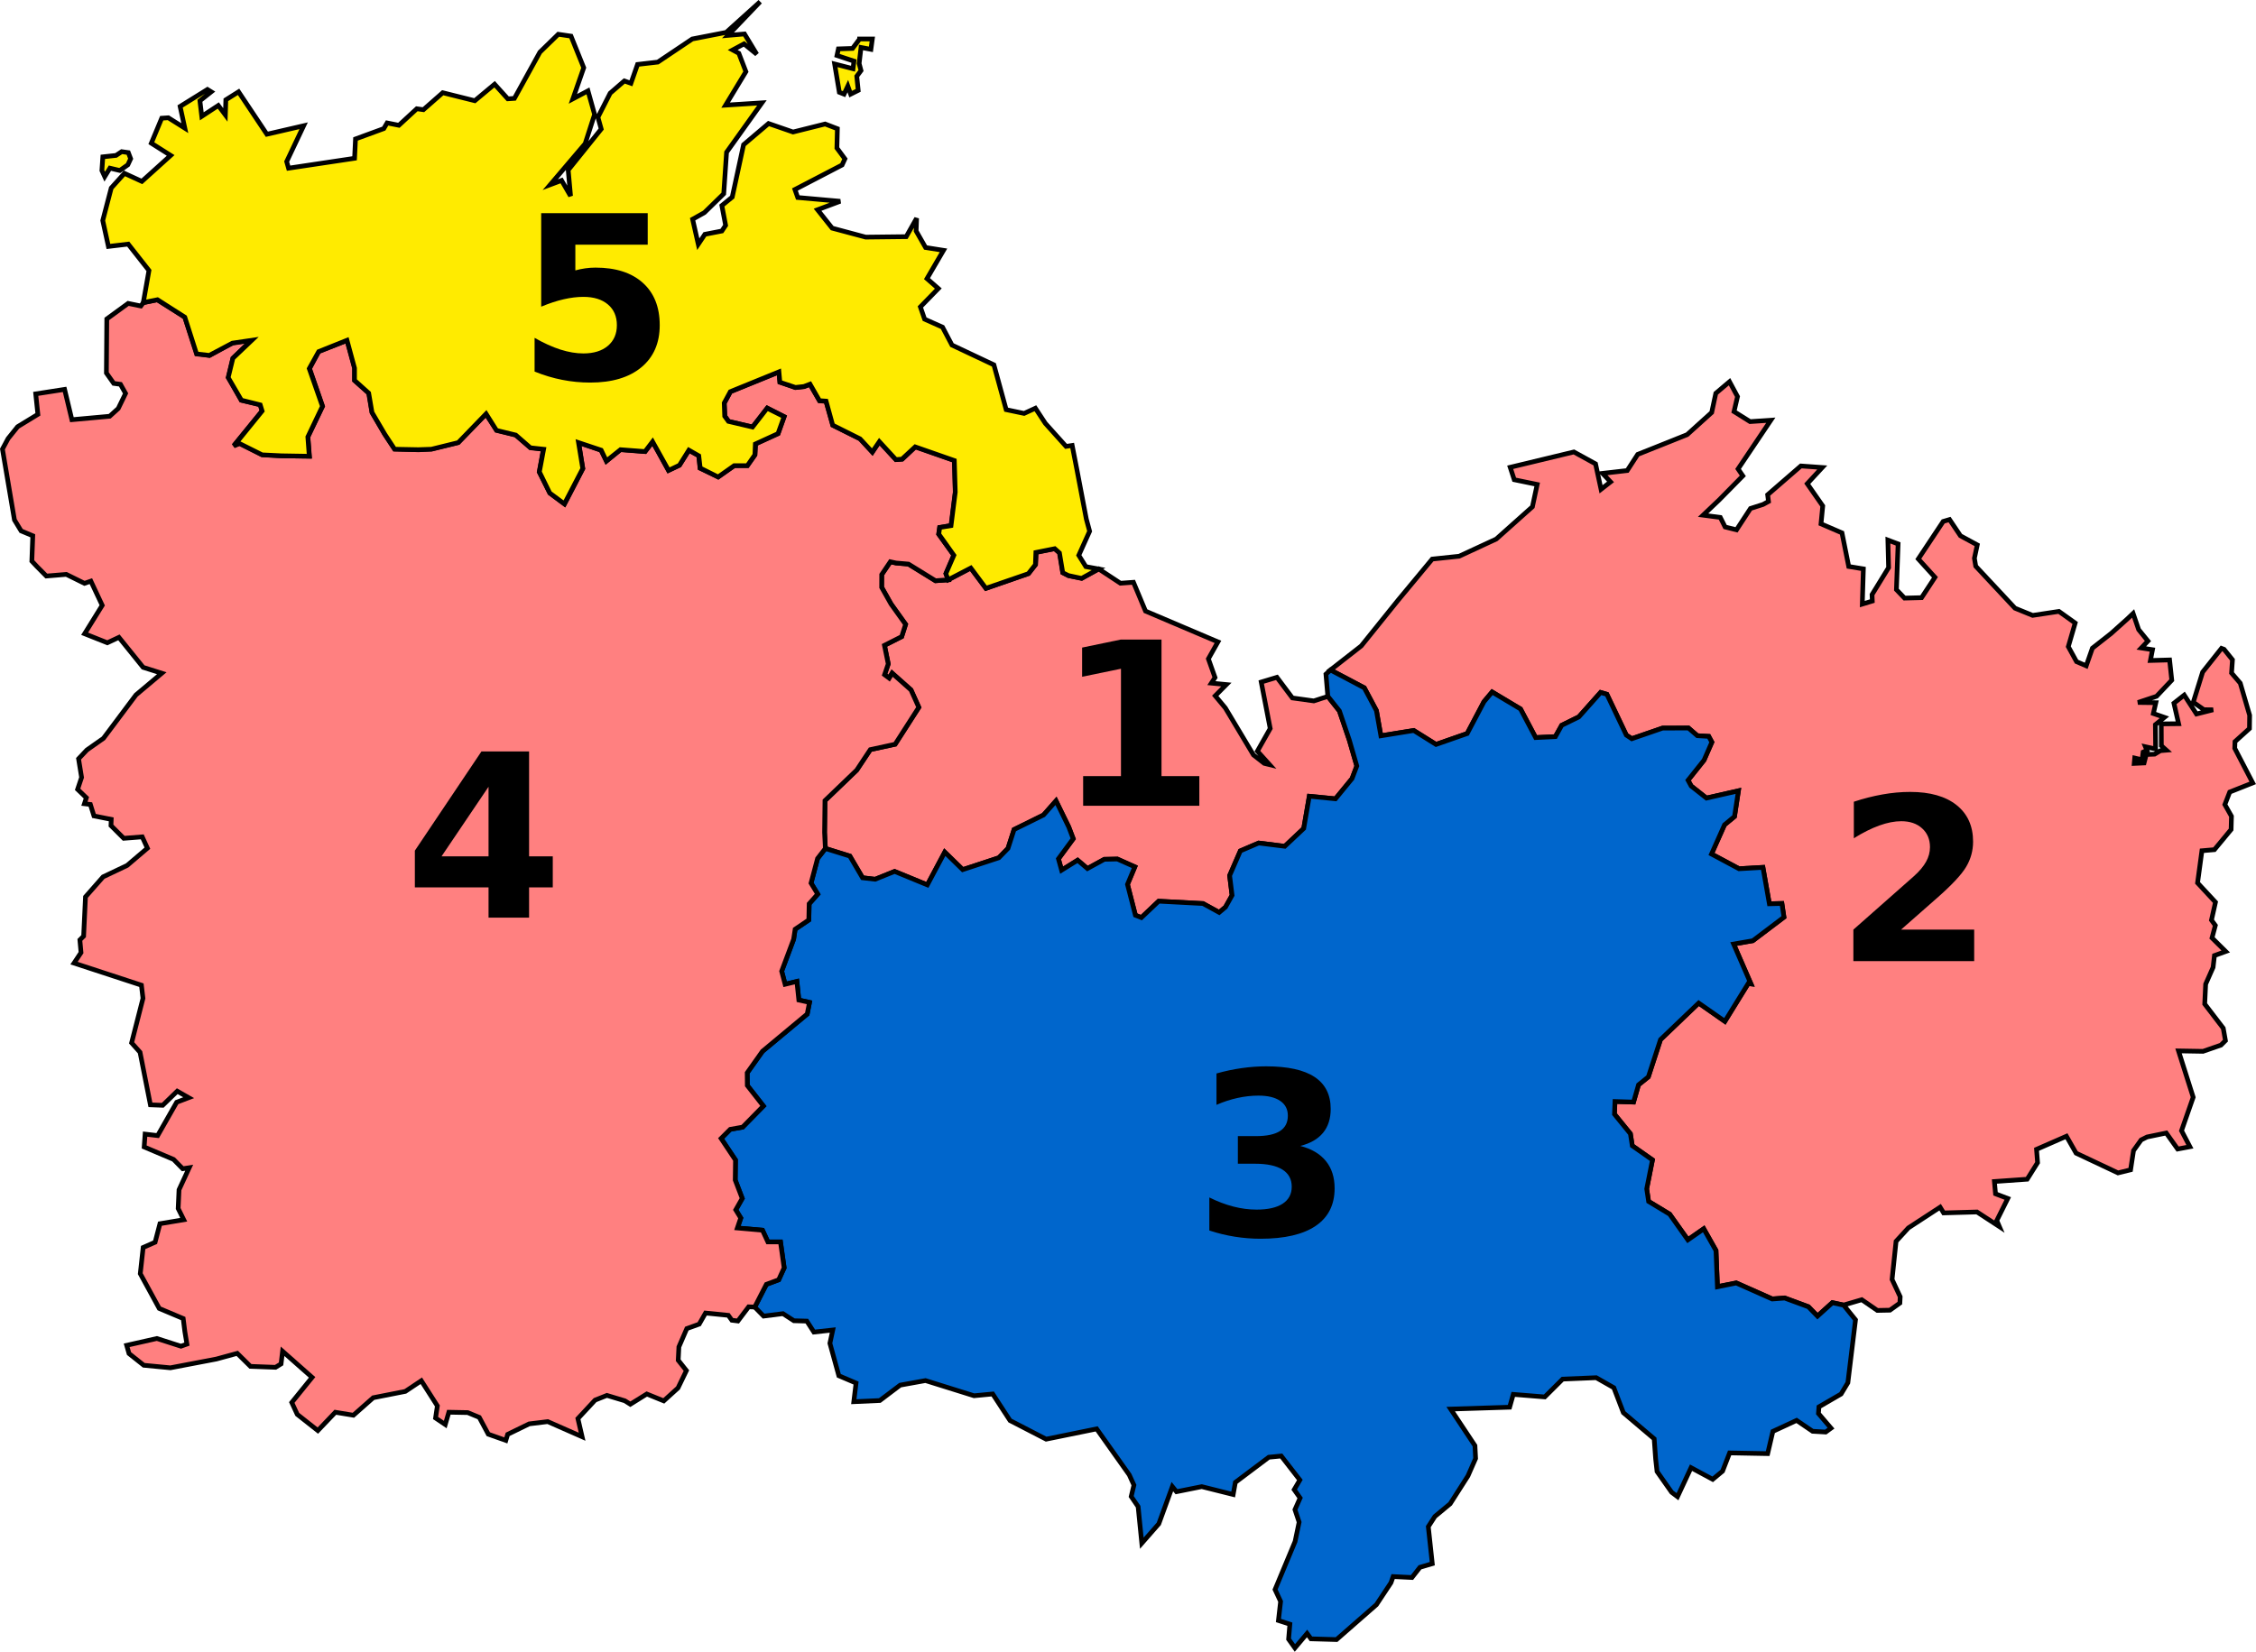
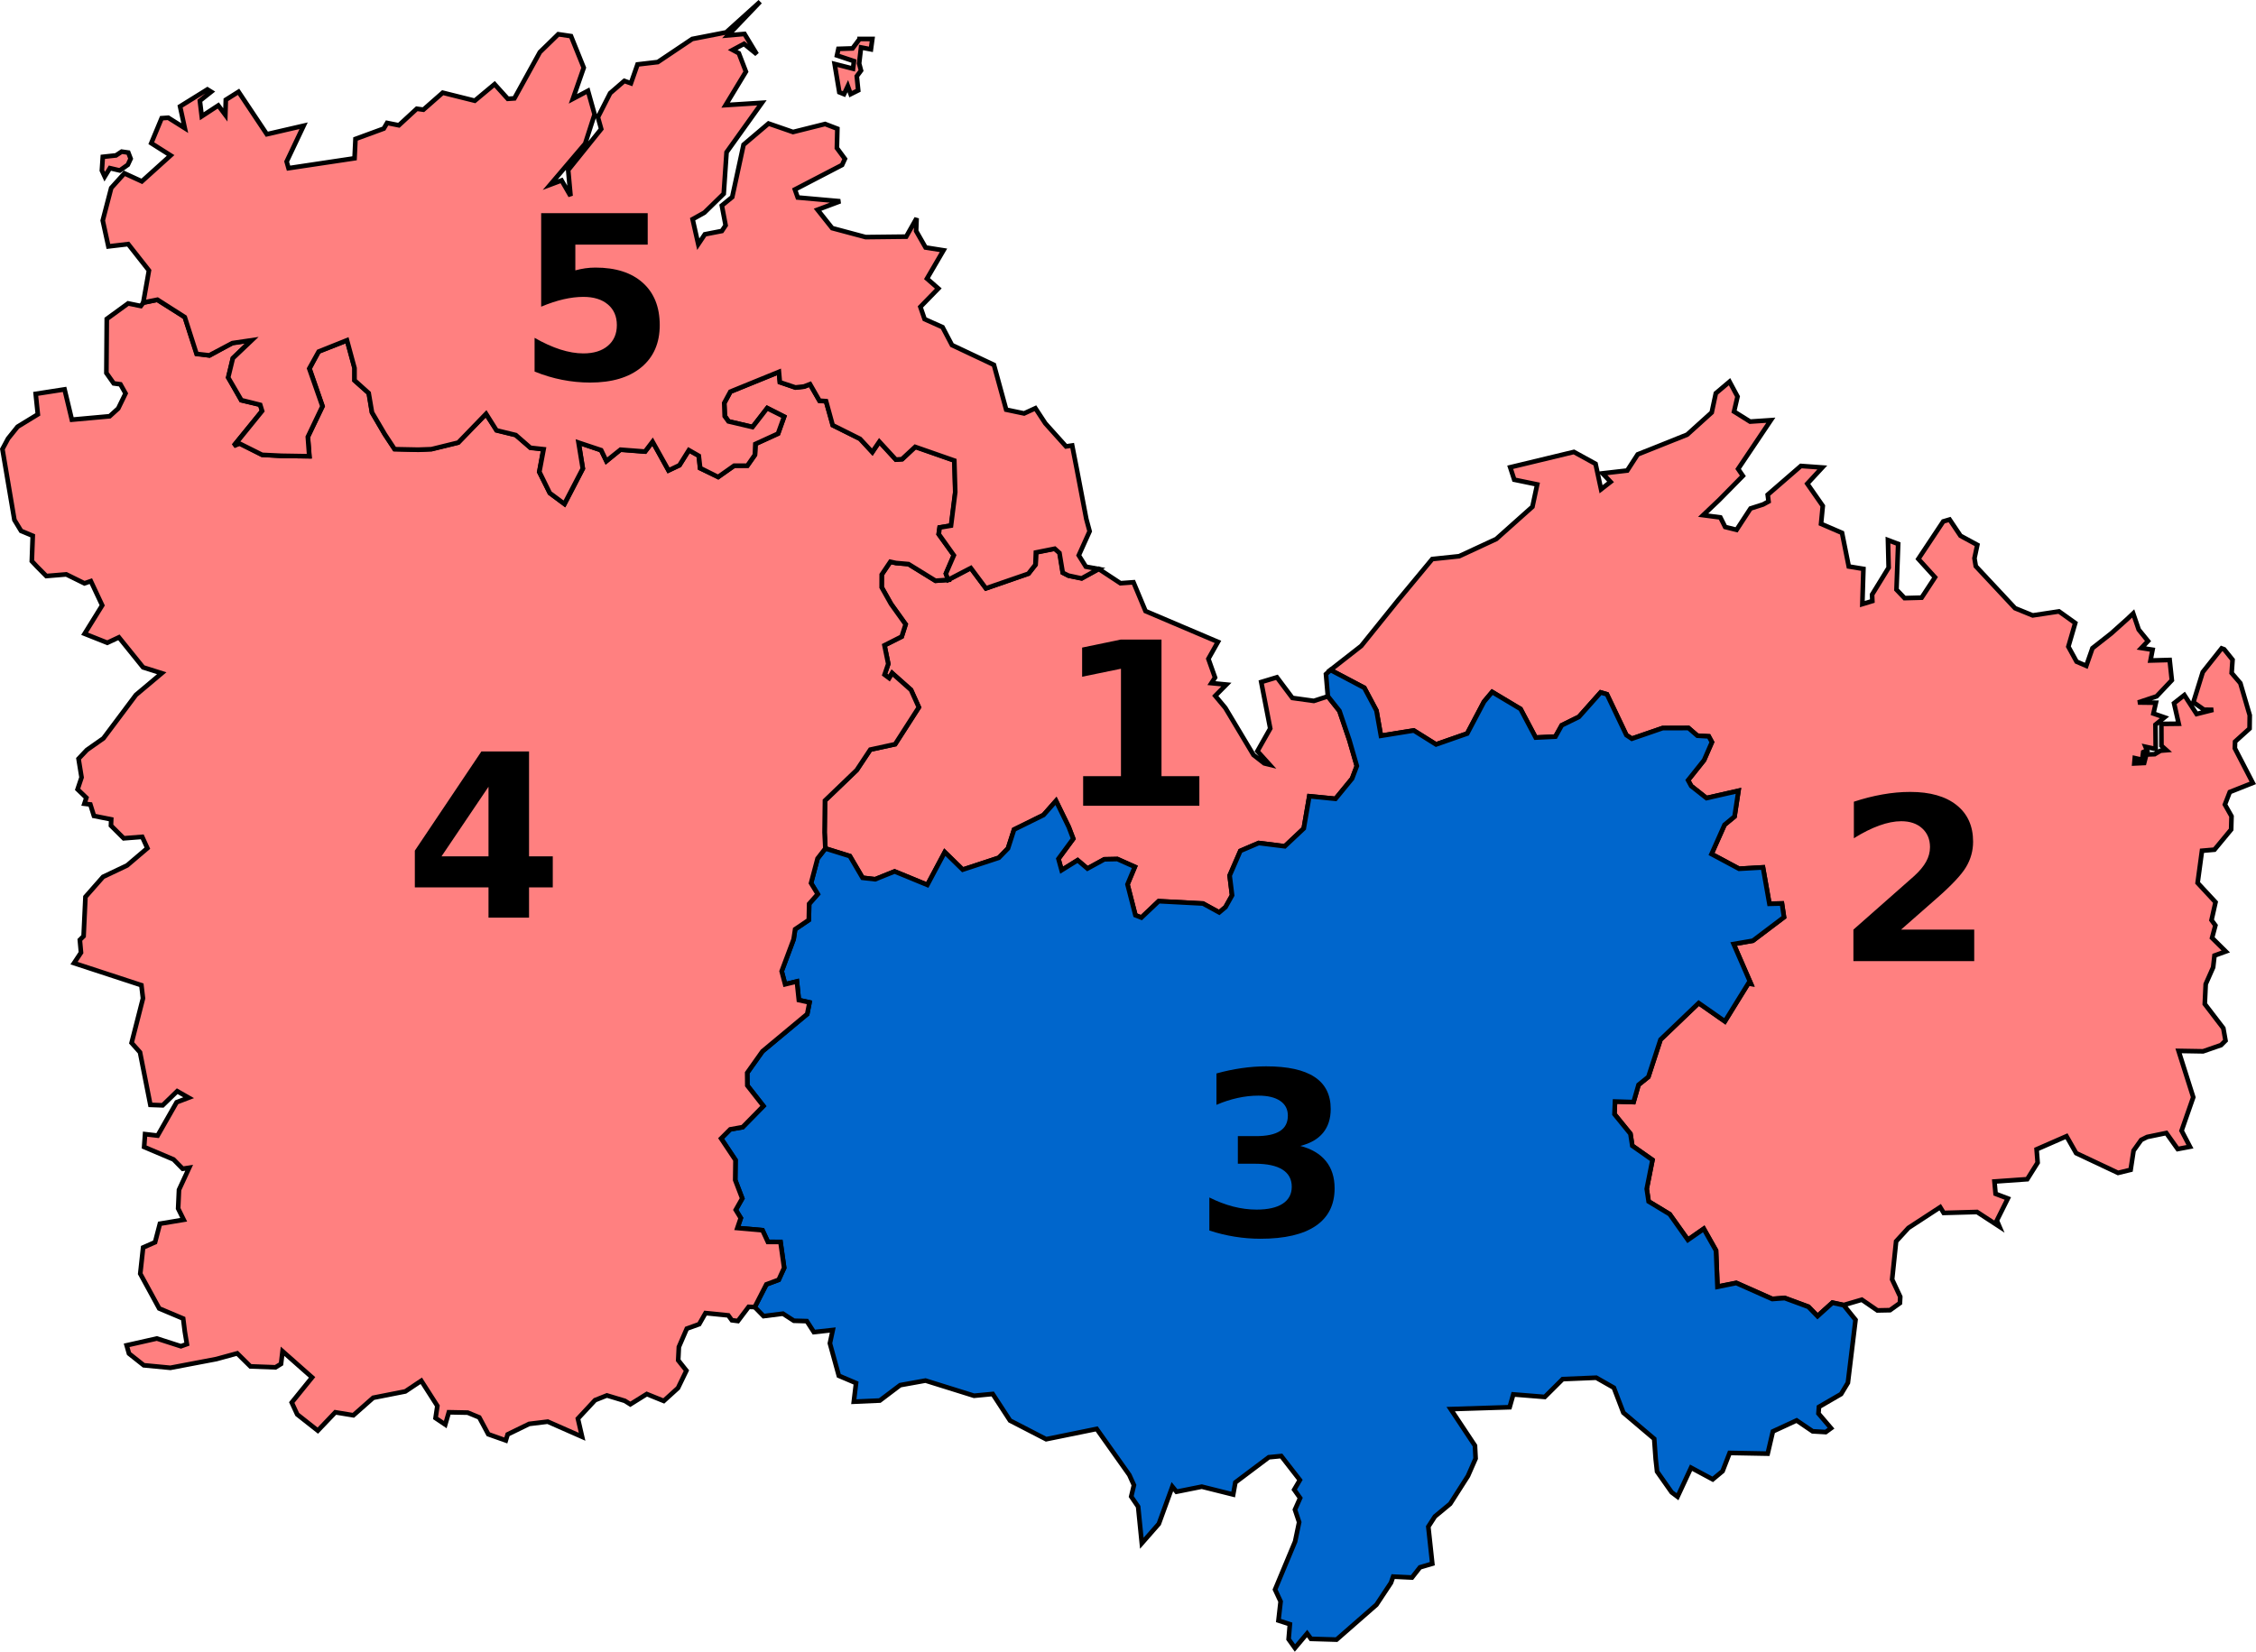
- <svg xmlns="http://www.w3.org/2000/svg" width="962.561" height="704.876" viewBox="0 0 962.561 704.876">
-   <path d="M392.861,641.376l-5.427-9.264L377,628.861,376.657,622l0.167-13.564,13.532-13,5.813-8.755,10.59-2.3,10.107-15.747-3.341-7.429-8.047-7.146-1.262,2.112-1.963-1.474,1.571-4.59-1.622-7.925,7.358-3.728,1.667-5.228-6.225-8.7-3.991-7.107,0.019-5.427,3.689-5.472,2.408,0.528,5.337,0.457,11.524,7.114,5.44-.393,9.567-5.073,6.509,8.717,18.225-6.367,2.974-3.824,0.232-5.228,7.886-1.545,2.2,1.809,1.275,8.421,2.511,1.339,5.562,1.062,7.268-3.94,9.251,6.09,5.562-.406,5.144,12.3,30.9,13.133-4.082,7.236,2.839,7.983L541.7,558.31l6.386,0.618-4.751,4.8,4.307,5.17,12.006,20.067,4.6,3.586,2.26,0.554-5.189-5.749,5.472-9.676-3.831-19.822,6.7-2.021,6.6,8.807,9.148,1.268,5.974-1.944,4.944,6.232,4.236,12.483,3.187,11.022-2.034,5.388-7.075,8.62-11.163-1.095L581.1,620.357l-8.086,7.61-11.131-1.391-7.822,3.354-4.571,10.526,1.037,8.434-2.8,5.021-2.7,2.273-6.9-3.786-18.914-1-7.378,7-2.556-1.017L505.9,644.229l3.129-7.487-7.455-3.328-5.549.116-7.21,3.94-4.185-3.554-6.85,4.255-1.346-4.848,6.315-8.582-1.906-5-5.44-11.144-5.337,6.032-12.56,6.2-2.595,8.041-3.9,4L435.6,637.939l-7.655-7.474-7.436,13.976L406.542,638.7l-8.3,3.341Z" transform="translate(-24.838 -266.797)" fill="#ff8080" stroke="#000" stroke-width="2" />
-   <path d="M737.213,784.92l-8.987-5.44-0.811-5.369,2.453-12.341-8.614-6.058-0.8-5.118-6.8-8.363,0.219-5.4,7.925,0.257,2.124-7.378,4.185-3.367,5.189-15.921,16.294-15.6,11.169,7.809,9.959-16.133,1.172,0.148-7.4-17.009,8.189-1.41,13.294-10.049-0.875-5.845-5.35.135-2.742-15.534-10.21.579-11.736-6.283,5.556-12.476,4.262-3.521,1.667-10.97-13.629,3.1-6.528-5.15-1.339-2.472,6.824-8.562,3.348-7.68-1.333-2.472-4.867-.283-3.779-3.277-11.047.032-13.146,4.532-2.337-1.558-8.285-17.408-2.685-.779-9.283,10.429-7.307,3.592-2.7,4.828-8.421.412-6.451-12.206-12.11-7.249-3.483,4.14-7.172,13.59L637.53,584.46l-9.515-5.949L614,580.784l-1.906-10.77-5.17-9.7L592.51,552.7l13.12-10.249,15.721-19.52,14.575-17.556,11.485-1.21,15.824-7.333,15.431-13.771,2.041-9.528-9.792-2.021-1.725-5.3,27.174-6.547,9.245,5.079,2.343,10.854,4.056-3.161-3.419-3.631,10.539-1.21,4.461-6.888,21.1-8.434,10.474-9.457,1.751-8.182,5.852-4.951,3.412,6.348-1.487,6.4,6.843,4.281,8.852-.592-13.964,20.788,2.028,2.968-10.14,10.294-6.811,6.47,7.345,0.966,2.041,4.075,4.867,1.217,5.955-9.11,5.382-1.725,2.311-1.268-0.367-2.871,14.176-12.283,9.122,0.657-6.4,6.914,6.612,9.483-0.74,7.648,8.949,3.856,2.871,14.337,6.251,1.024-0.457,15.032,4.268-1.294-0.109-2.762,7.062-11.5-0.3-11.775,4.358,1.648-0.715,19.507,3.457,3.618,7.281-.193,5.7-8.691-7.107-7.828,10.629-16.011,2.71-.8,4.648,6.927,7.172,3.888-1.217,5.7,0.567,3.393,16.745,17.916,7.532,3.071,11.215-1.7,6.94,4.951-2.936,10.082,3.509,6.406,4.133,1.783,2.633-7.526,8.034-6.322,6.785-6.077,2.562-2.427,2.356,6.9,3.966,4.88-2.833,2.955,4.77,0.74-0.882,4.6,8.182-.225,0.927,8.633-6.5,6.882-7.925,2.627,7.629,0.1-1.062,4.609,4.719,1.642-3.85,3.129,0.1,10.371-4.345-.953,0.644,1.551-1.642.728-0.418,3.27-3.167-.715-0.2,2.279,4.2-.193,0.933-3.618,3.56-.135,2.5-1.494,2.511-.206-2.131-1.906-0.045-9.309,7.41-.084-2-8.755,4.4-3.464,5.228,8.073,7.107-1.79-3.94-.045-4.539-3.193,3.991-12.85,8.041-10.133,1.1,0.412,3.586,4.455-0.386,5.659,3.715,4.326,4,13.693-0.071,5.678-6.18,5.575-0.1,2.852L986,600.9l-9.811,3.895-2.079,5.343,2.82,4.989-0.154,5.659-7.12,8.6-5.331.463-1.861,13.713,7.648,8.234L968.4,659.44l1.654,2.266-1.423,5.331,5.852,5.794-4.815,1.745L969.09,679.6l-3.174,7.172-0.4,8.472,7.906,10.326,0.94,5.311-1.918,1.912-7.648,2.652-10.455-.18,6.264,19.77-4.983,14.279,3.573,6.843-5.228.985-4.861-6.837-8.182,1.687-2.53,1.262-3.258,4.558-1.249,8.2-5.369,1.313-17.878-8.427-4.114-7.217-12.766,5.588,0.444,5.685-4.429,7.062-13.989.985,0.476,5.247,5.228,1.989-4.693,9.419,1.107,2.582L868.351,784l-14.227.4-1.5-2.44-13.564,8.852-5.234,5.71-1.706,16.256,3.464,7.4-0.135,2.7-4.236,3.026-5.382.11-6.631-4.571-7.712,2.26-4.828-1.037-6.354,5.73-3.888-3.991-10.12-3.734-5.311.4-15.354-6.824-8.022,1.609-0.618-15.444-5.228-9.277L745,795.845Z" transform="translate(-24.838 -266.797)" fill="#ff8080" stroke="#000" stroke-width="2" />
-   <path d="M574.639,966.286l0.541-6.38-4.873-1.577,0.921-8.125-2.369-5.079,8.556-20.524,1.719-8.241-1.783-5.337,2.2-4.97-2.524-3.567,2.414-4.114-7.944-10.23-5.3.515L551.92,899.391l-0.927,5.169-13.4-3.348-10.783,2.157-1.77-2.163-5.781,15.876-7.255,8.272-1.564-15.605-2.961-4.332,1.165-4.861-1.976-4.358L492.75,876.562l-21.56,4.391L455.785,873l-7.391-11.337-7.957.76-20.723-6.476-10.79,1.944-8.7,6.573-11.1.5L390.087,857l-7.345-3.116L378.93,840.04l1.223-5.672-8.054.888-3.019-4.687-5.511-.154L358.9,827.39l-8.26,1.043-3.76-3.843,4.964-9.689,5.253-1.951,2.33-5.105-1.564-11.054-5.369-.006-2.311-5-10.706-.934,1.442-4.249-2.15-3.5,2.762-4.886-2.994-7.841,0.116-8.53-6.135-9.213,3.9-3.895,5.286-.946,8.852-9.013-6.856-8.749-0.051-5.408,6.515-9.187,19.088-15.9,0.979-4.964-4.545-1-0.837-7.951-5.021,1.223-1.474-5.588,5.1-13.629,0.65-4.281,5.839-3.959,0.142-6.888,3.657-4.14-2.852-4.693,2.781-10.5L377,628.874l10.436,3.251,5.427,9.264,5.376,0.618,8.3-3.341,13.964,5.743,7.436-13.976,7.655,7.474,15.418-5.073,3.9-4,2.595-8.041,12.56-6.2,5.337-6.032,5.44,11.144,1.906,5-6.315,8.582,1.346,4.848,6.85-4.255,4.185,3.554,7.21-3.94,5.549-.116,7.455,3.328L505.9,644.2l3.373,13.152,2.556,1.017,7.378-7,18.914,1,6.9,3.786,2.7-2.273,2.8-5.021-1.043-8.434,4.577-10.526,7.822-3.354,11.131,1.391,8.086-7.61,2.375-13.745,11.163,1.095,7.075-8.62,2.034-5.388-3.187-11.022-4.236-12.483-4.944-6.232-0.8-9.451,1.957-1.758,14.414,7.61,5.17,9.7,1.906,10.77,14.015-2.273,9.515,5.949,13.288-4.642,7.172-13.59,3.483-4.14,12.11,7.249,6.451,12.206,8.421-.412,2.7-4.828,7.307-3.592,9.283-10.429,2.685,0.779,8.285,17.408,2.337,1.558,13.146-4.532,11.047-.032,3.786,3.277,4.861,0.283,1.333,2.472-3.348,7.68-6.824,8.562,1.339,2.472,6.528,5.15,13.629-3.1-1.667,10.97-4.262,3.521-5.556,12.476,11.736,6.283,10.21-.579,2.742,15.534,5.35-.135L786,658.2l-13.294,10.049-8.189,1.41,7.4,17.009-1.172-.148-9.959,16.133-11.169-7.809-16.294,15.6-5.189,15.914-4.185,3.373-2.124,7.378-7.925-.251-0.219,5.4,6.8,8.363,0.8,5.118,8.614,6.052-2.453,12.348,0.811,5.369,8.987,5.44L745,795.915l6.766-4.712,5.228,9.277,0.618,15.444,8.022-1.609,15.348,6.824,5.318-.4,10.12,3.734,3.888,3.991,6.354-5.73,4.828,1.043,5.034,6.238-3.264,26.852-2.9,4.822-9.444,5.479-0.206,2.82,5.363,6.27-2.273,1.655-5.575-.322-6.837-4.648-10.127,4.693-2.215,9.483-16.23-.3-3.019,7.783-4.2,3.489-9.245-4.964L740.581,905.5l-2.511-1.886-6.225-8.852-0.592-5.324-0.631-8.639-13.152-11.15L713.4,858.992l-7.519-4.275-14.3.6-7.648,7.61-13.436-1.088-1.551,5.472-25.146.8,10.352,15.6,0.277,5.492-3.27,7.448-7.584,11.884-6.521,5.4-2.807,4.358,1.7,15.786-5.26,1.558-3.406,4.352-8.041-.4-0.921,2.627L612.1,951.6l-17.009,14.878-10.9-.322-1.661-2.285-5.2,6.174Z" transform="translate(-24.838 -266.797)" fill="#06c" stroke="#000" stroke-width="2" />
-   <path d="M209.03,458.388l-5.633.361-10.191-.373-4.2-6.283-5.433-9.335-1.313-8.2-6.116-5.388,0.019-5.35-3.206-11.762-12.206,4.7-3.837,7.32,5.543,16.075-6.257,13,0.663,8.311-11.994-.129-8.137-.515-9.618-4.893-2.511,1.037,12.09-14.807-0.863-2.73-8.06-1.828-5.466-9.747,1.918-8.163,8.086-7.822-8.343,1.242-9.715,5.363-5.446-.773-5.1-15.586-11.749-7.378-5.949,1.217-1.082,1.429-5.408-1.114L70.4,402.907l-0.167,23.067,3.135,4.436,2.865,0.386,2.182,3.888L75.3,441.109l-3.657,3.322L55.507,445.9,52.4,432.965l-12.322,1.912L41,443.619,32.351,448.9l-4.069,5.06-2.4,4.481L31,488.665l2.845,4.693,4.976,2.079-0.4,10.809,2.112,2.26,4.075,4.114,8.517-.708,7.751,3.824,2.73-.94,4.848,10.326-7.506,12.122,9.689,3.85,4.944-2.311,10.326,12.8,7.957,2.511-11.022,9.264L68.976,581.872l-7.069,4.97L58.353,590.6l1.294,7.951-1.7,5.092,3.74,3.592-0.83,2.556,2.543,0.3,1.526,4.893,7.371,1.474-0.109,2.652,5.446,5.427,7.893-.618,2.2,4.835-8.652,7.365-10.249,4.867-7.513,8.543L60.516,666.3l-1.6,1.6,0.489,5.414L56.428,677.8l28.745,9.412,0.67,5.607-4.854,19,3.6,4.03,4.423,22.429,5.247,0.2,6.206-6.032,4.867,2.781-5.112,1.944-8.112,14.234-5.363-.631-0.393,5.485,12.541,5.311,3.908,3.978,2.768-.438-4.352,9.419-0.361,7.977,2.369,4.8L93.079,789l-2.067,7.912-5.1,2.241L84.69,810.33l8.092,14.839,10.223,4.307,0.7,5.556,0.888,5.343-2.549.914-10.268-3.3L78.883,840.9l1,3.515,6.309,5L97.54,850.5l19.622-3.74,8.9-2.434,5.633,5.562,10.7,0.4,2.363-1.455,0.644-5.395L158,854.577,149.326,865.3l2.337,5.066,8.788,6.927,7.468-7.822,7.706,1.268,8.459-7.474,13.7-2.7,6.811-4.545,6.856,10.732-0.773,5.169,4.14,2.787,1.526-5.253,8.047,0.154,4.938,2.034,3.85,7.185,7.481,2.652,0.785-2.582,9.18-4.474,7.919-.966,14.659,6.457-1.79-7.751,7.326-7.88,5.047-2.009,7.655,2.3,2.343,1.474,7.011-4.371,7.249,2.936,6.077-5.511,3.592-7.423-3.5-4.416,0.283-5.685,3.38-7.809,5.286-1.906,2.7-4.738,9.727,0.978L337.1,830.2l2.582,0.328,4.577-6.052,2.595,0.1,4.964-9.689,5.253-1.951,2.33-5.105-1.564-11.054-5.369-.006-2.311-5-10.706-.94,1.442-4.249-2.131-3.488,2.762-4.886-2.994-7.841,0.116-8.53-6.135-9.213,3.9-3.895,5.286-.946,8.852-9.013-6.856-8.749-0.051-5.408,6.515-9.187,19.088-15.9,0.979-4.964-4.545-1-0.837-7.951-5.021,1.223-1.474-5.588,5.1-13.629,0.65-4.281,5.839-3.959,0.142-6.888,3.657-4.14-2.852-4.693,2.781-10.5L377,628.874l-0.341-6.856,0.167-13.564,13.532-13,5.813-8.755,10.59-2.3,10.107-15.747-3.341-7.429-8.047-7.146-1.262,2.112-1.963-1.474,1.571-4.59-1.622-7.925,7.358-3.728,1.667-5.228-6.225-8.7-3.991-7.107L401.031,512l3.689-5.472,2.408,0.528,5.337,0.463,11.524,7.107,5.44-.393-0.959-2.71,3.354-7.848-6.5-8.949,0.412-2.852,4.976-.8,1.751-14.215L432.113,463.3l-16.687-5.878-5.62,5.318-2.685.212-7.107-7.712-2.949,4.461-5.17-5.633-11.672-5.807-2.961-10.21-2.723-.212-4.075-7.024-2.549.985-3.7.393-6.6-2.363-0.425-4.275-20.71,8.395-2.633,4.88,0.283,5.543,1.6,2.273,10.262,2.395,6.251-8.1,7.159,3.67-2.556,7.21-9.612,4.371-0.29,4.732-3.2,4.513-5.582.032-6.876,4.8-7.77-3.67-0.5-5.4-4.281-2.266-4.017,6.393-4.687,2.182-6.7-12.232-3.258,4.191-10.526-.843-5.949,4.938-2.318-4.654-9.579-3.29,1.8,11.163-7.8,15.039-6.206-4.616-4.584-8.987,1.8-9.837-5.543-.586-6.315-5.4-8.079-2.009-4.584-6.946-11.871,12.206Z" transform="translate(-24.838 -266.797)" fill="#ff8080" stroke="#000" stroke-width="2" />
-   <path d="M349.162,267.539l-14.485,13.075-14.485,2.82-14.685,9.856-8.652,1-2.82,8.047-2.82-1-6.039,5.228-5.228,10.268,1.41,5.021-14.086,17.511,1,11.067-3.824-6.637-4.828,1.809,14.884-17.5,4.024-12.476-2.82-10.056-6.438,3.412L273.9,295.7l-5.433-13.481-5.433-.8-7.848,7.648L244.322,308.78l-2.82.193-5.633-6.238-8.446,7.043-13.68-3.412-8.247,7.243-2.82-.4-7.648,7.049-5.028-1-1.41,2.414L176.52,326.1l-0.4,8.247-28.165,4.223-0.8-2.82,7.243-15.29-15.7,3.618-12.071-18.1-5.433,3.419-0.2,6.438-3.019-4.024-7.043,4.629-0.8-6.631,4.828-3.831-1.609-1-11.665,7.243,2.009,9.257-7.043-4.429-2.82.193L89.4,327.9l8.247,5.228L85.373,344.2l-7.442-3.419L72.3,347.021,68.68,360.9l2.414,11.067,8.446-1,8.852,11.266-2.414,13.68,6.039-1.21,11.665,7.442,5.028,15.7,5.433,0.612L124,413.227l8.247-1.21-8.047,7.648-2.009,8.247,5.633,9.657,8.047,2.009,0.8,2.614-12.071,14.884,2.414-1,9.657,4.828,8.247,0.4,11.871,0.2-0.605-8.247,6.238-13.075-5.633-16.095,4.024-7.243,12.071-4.828,3.219,11.878v5.228l6.039,5.433,1.41,8.247,5.433,9.257,4.223,6.438,10.056,0.193,5.633-.193,11.466-2.82,11.871-12.27,4.429,7.049,8.247,2.009,6.238,5.433,5.633,0.612-1.809,9.657,4.429,9.045,6.238,4.635,7.848-15.1-1.809-11.067,9.657,3.219,2.215,4.629,6.039-4.828,10.461,0.8,3.219-4.217,6.837,12.264,4.629-2.215,4.024-6.438,4.223,2.414,0.605,5.228,7.648,3.824,6.837-4.828h5.633l3.219-4.629,0.2-4.629,9.657-4.429,2.614-7.243-7.243-3.618-6.238,8.047-10.262-2.414-1.609-2.221-0.2-5.633,2.614-4.828,20.723-8.446,0.4,4.429,6.637,2.215,3.618-.4,2.614-1,4.024,7.049,2.82,0.193,2.82,10.268,11.665,5.826,5.228,5.633,3.019-4.429,7.043,7.648,2.614-.193,5.633-5.228,16.7,5.833,0.4,13.481-1.809,14.285-4.828.8-0.4,2.82,6.438,9.045-3.419,7.854,1,2.607,9.657-5.021,6.438,8.652,18.1-6.238,3.019-3.831,0.2-5.228,8.047-1.609,2.009,1.809,1.41,8.446,2.414,1.21,5.633,1.21,7.243-4.024-5.433-1-3.019-4.828,4.629-10.268-1.41-5.228-4.024-21.122-2.009-10.262-2.614.4-8.852-9.85-4.223-6.438-4.828,2.215-7.648-1.609-5.228-19.114-17.9-8.446-4.024-7.648L419.341,403l-1.809-5.228,7.648-7.848-4.828-4.223,7.043-12.071-7.648-1.21-4.024-7.043,0.2-5.44-4.429,7.854-17.3.193L379.9,364.158l-6.238-7.848,9.657-3.618-18.1-1.609-1.21-3.412,20.118-10.461,1.21-2.614-3.419-4.629,0.2-8.247-5.228-2.009-13.68,3.419-10.461-3.618-10.661,9.052L337.259,350.9l-4.429,3.618,1.609,8.446-1.609,2.414-7.243,1.41-2.82,4.223-2.414-10.661,5.028-2.82,8.247-8.047,1.21-17.7,15.09-21.1-15.489.985,8.652-14.285-3.019-7.848-2.614-1.416,4.828-2.607,5.433,4.429-5.228-8.652-7.043.605Zm42.451,15.895-3.019,4.024-6.039.2-0.605,2.82,7.243,2.414-0.4,3.219-7.848-2.009,2.009,12.071,2.009,0.8,1.609-3.419,1.21,3.419L391,305.368l-0.605-6.039,1.809-2.414-0.8-3.026,0.8-6.837,4.223,0.8,0.605-4.429h-5.421v0.006ZM76.759,331.512l-2.414,1.609-5.633.612-0.4,5.826,1.21,2.614,2.215-3.618,4.223,1,3.419-2.414,1.21-2.607-1-2.614Z" transform="translate(-24.838 -266.797)" fill="#ffeb00" stroke="#000" stroke-width="2" />
-   <text transform="translate(450.734 343.851)" font-size="97.274" font-family="DejaVu Sans" font-weight="700">1</text>
-   <text transform="translate(783.085 410.149)" font-size="97.274" font-family="DejaVu Sans" font-weight="700">2</text>
-   <text transform="translate(509.484 527.252)" font-size="97.274" font-family="DejaVu Sans" font-weight="700">3</text>
-   <text transform="translate(172.631 391.602)" font-size="97.274" font-family="DejaVu Sans" font-weight="700">4</text>
-   <text transform="translate(220.593 161.888)" font-size="97.274" font-family="DejaVu Sans" font-weight="700">5</text>
+ <svg xmlns="http://www.w3.org/2000/svg" width="975.664" height="714.463" viewBox="0 0 975.664 714.463">
+   <path d="M382.882,650.815l-5.5-9.39-10.578-3.3-0.346-6.95,0.17-13.75,13.717-13.182,5.893-8.875,10.735-2.336,10.245-15.962-3.387-7.531-8.157-7.243-1.279,2.14-1.99-1.494L394,558.294l-1.645-8.033,7.459-3.778,1.69-5.3-6.31-8.816-4.046-7.2,0.02-5.5,3.739-5.547,2.441,0.535,5.41,0.463,11.681,7.211,5.514-.4,9.7-5.142,6.6,8.836,18.474-6.454,3.015-3.876,0.235-5.3,7.994-1.566,2.225,1.834,1.292,8.536,2.545,1.357,5.638,1.077,7.367-3.994,9.377,6.173,5.638-.411,5.214,12.471,31.317,13.312-4.137,7.335,2.878,8.092-1.566,2.408,6.473,0.627-4.816,4.862,4.366,5.24,12.17,20.341,4.666,3.635,2.291,0.561-5.26-5.827,5.547-9.808L555.3,566.152l6.787-2.049,6.689,8.927,9.273,1.285,6.056-1.971,5.012,6.317,4.294,12.653,3.23,11.172-2.062,5.462-7.172,8.738-11.316-1.109-2.408,13.932-8.2,7.713-11.283-1.41-7.929,3.4-4.633,10.67,1.051,8.549-2.839,5.09-2.734,2.3-7-3.837-19.172-1.011-7.478,7.093-2.591-1.031-3.419-13.332,3.171-7.589-7.557-3.374-5.625.117-7.309,3.994-4.242-3.6-6.943,4.314-1.364-4.914,6.4-8.7-1.932-5.07-5.514-11.3-5.41,6.115-12.731,6.284-2.63,8.151-3.954,4.052L426.2,647.331l-7.759-7.576L410.9,653.922,396.75,648.1l-8.418,3.387Z" transform="translate(-9.85 -271.134)" fill="#ff8080" stroke="#000" stroke-width="2" />
+   <path d="M731.933,796.318l-9.11-5.514L722,785.361l2.486-12.51-8.731-6.141-0.809-5.188-6.891-8.477,0.222-5.475,8.033,0.261,2.153-7.478,4.242-3.413,5.26-16.138,16.516-15.812,11.322,7.916,10.1-16.353,1.188,0.15-7.5-17.241,8.3-1.429,13.476-10.187-0.887-5.925-5.423.137-2.78-15.746-10.35.587-11.9-6.369,5.632-12.647,4.32-3.57,1.69-11.12-13.815,3.139-6.617-5.22-1.357-2.506,6.917-8.679,3.393-7.785-1.351-2.506-4.933-.287-3.831-3.322-11.2.033-13.325,4.594-2.369-1.579-8.4-17.645-2.721-.79-9.41,10.572-7.407,3.641-2.741,4.894-8.536.418-6.539-12.373-12.275-7.348-3.53,4.2-7.27,13.776-13.469,4.705-9.645-6.03-14.206,2.3-1.932-10.917-5.24-9.834-14.611-7.713,13.3-10.389,15.936-19.786,14.774-17.8,11.642-1.227,16.04-7.433,15.642-13.958,2.069-9.658-9.926-2.049-1.749-5.371,27.545-6.637,9.371,5.149,2.375,11,4.111-3.2-3.465-3.68,10.682-1.227,4.522-6.983,21.391-8.549,10.617-9.586,1.775-8.294,5.932-5.018,3.459,6.434-1.507,6.486,6.937,4.34,8.973-.6L761.546,473.97l2.056,3.008-10.278,10.435-6.9,6.558,7.446,0.979,2.069,4.131,4.933,1.233,6.036-9.234,5.455-1.749,2.343-1.285-0.372-2.911L788.7,472.684l9.247,0.666-6.486,7.009,6.7,9.612-0.75,7.752,9.071,3.909,2.911,14.533,6.336,1.038-0.463,15.237,4.326-1.312-0.111-2.8,7.159-11.655-0.3-11.935,4.418,1.671-0.724,19.773,3.5,3.667,7.381-.2,5.775-8.81-7.2-7.935,10.774-16.229,2.747-.809,4.711,7.022,7.27,3.942-1.233,5.782,0.574,3.439,16.973,18.161,7.635,3.113,11.368-1.723,7.035,5.018-2.976,10.219,3.557,6.493,4.189,1.808,2.669-7.629,8.144-6.408,6.878-6.16,2.6-2.46,2.388,7,4.02,4.946-2.871,3,4.835,0.75-0.894,4.659,8.294-.228,0.94,8.751-6.591,6.976-8.033,2.662,7.733,0.1-1.077,4.672,4.783,1.664-3.9,3.171,0.1,10.513-4.4-.966,0.653,1.573-1.664.737-0.424,3.315-3.211-.724-0.2,2.31,4.261-.2,0.946-3.667,3.609-.137,2.539-1.514,2.545-.209-2.16-1.932-0.046-9.436,7.511-.085-2.023-8.875,4.463-3.511,5.3,8.183,7.2-1.814-3.994-.046-4.6-3.237,4.046-13.025,8.151-10.271L971.739,552l3.635,4.516-0.392,5.736,3.765,4.385,4.059,13.88-0.072,5.756-6.265,5.651-0.1,2.891,7.752,14.97-9.945,3.948-2.108,5.416,2.858,5.057-0.157,5.736-7.217,8.718-5.4.47-1.886,13.9,7.752,8.346-1.742,7.746,1.677,2.3-1.442,5.4,5.932,5.873-4.881,1.768-0.581,5.09-3.217,7.27-0.4,8.588,8.013,10.467,0.953,5.384-1.945,1.938-7.752,2.688-10.6-.183,6.349,20.04-5.051,14.474,3.622,6.937-5.3,1-4.927-6.93-8.294,1.71-2.565,1.279-3.3,4.62-1.266,8.307-5.442,1.331-18.122-8.542-4.17-7.315-12.94,5.664,0.45,5.762-4.49,7.159-14.18,1,0.483,5.318,5.3,2.017-4.757,9.547,1.122,2.617-9.684-6.317-14.422.4-1.52-2.473-13.75,8.973-5.305,5.788-1.729,16.477,3.511,7.5-0.137,2.734-4.294,3.067-5.455.111-6.721-4.633-7.818,2.291-4.894-1.051-6.441,5.808-3.942-4.046-10.258-3.785-5.384.4-15.564-6.917-8.131,1.631-0.627-15.655-5.3-9.4-6.858,4.777Z" transform="translate(-9.85 -271.134)" fill="#ff8080" stroke="#000" stroke-width="2" />
+   <path d="M567.141,980.159l0.548-6.467-4.94-1.6,0.933-8.236-2.4-5.149,8.673-20.8,1.742-8.353-1.808-5.41,2.232-5.038-2.558-3.615,2.447-4.17-8.053-10.369-5.377.522-14.467,10.878-0.94,5.24-13.58-3.393-10.93,2.186-1.795-2.193-5.86,16.092-7.355,8.385-1.586-15.818-3-4.392,1.181-4.927-2-4.418-14.108-19.9-21.854,4.451L446.664,885.6,439.173,874.1l-8.066.77L410.1,868.309l-10.937,1.971-8.816,6.663-11.25.5,0.972-8.066-7.446-3.158-3.863-14.03,1.24-5.749-8.164.9-3.06-4.751-5.586-.157-4.738-3.067-8.372,1.057-3.811-3.9,5.031-9.821,5.325-1.977,2.362-5.175-1.586-11.2-5.442-.006-2.343-5.07-10.852-.946,1.462-4.307-2.179-3.55,2.8-4.953-3.034-7.948,0.117-8.647-6.219-9.338,3.954-3.948,5.358-.959L340,749.542l-6.95-8.868-0.052-5.482,6.6-9.312,19.349-16.118,0.992-5.031-4.607-1.011-0.848-8.059-5.09,1.24-1.494-5.664,5.168-13.815,0.659-4.34,5.919-4.013,0.144-6.983,3.707-4.2-2.891-4.757,2.819-10.643,3.38-4.346,10.578,3.3,5.5,9.39,5.449,0.627,8.418-3.387,14.154,5.821,7.537-14.167L426.2,647.3l15.629-5.142,3.954-4.052,2.63-8.151,12.731-6.284,5.41-6.115,5.514,11.3L474,633.92l-6.4,8.7,1.364,4.914,6.943-4.314,4.242,3.6,7.309-3.994,5.625-.117,7.557,3.374-3.171,7.589L500.886,667l2.591,1.031,7.478-7.093,19.172,1.011,7,3.837,2.734-2.3,2.839-5.09-1.057-8.549,4.64-10.67,7.929-3.4,11.283,1.41,8.2-7.713,2.408-13.932,11.316,1.109,7.172-8.738,2.062-5.462-3.23-11.172-4.294-12.653-5.012-6.317-0.816-9.58,1.984-1.782,14.611,7.713,5.24,9.834,1.932,10.917,14.206-2.3,9.645,6.03,13.469-4.705,7.27-13.776,3.53-4.2,12.275,7.348,6.539,12.373,8.536-.418,2.741-4.894,7.407-3.641,9.41-10.572,2.721,0.79,8.4,17.645,2.369,1.579L728.9,586.08l11.2-.033,3.837,3.322,4.927,0.287,1.351,2.506-3.393,7.785-6.917,8.679,1.357,2.506,6.617,5.22,13.815-3.139L760,624.333l-4.32,3.57-5.632,12.647,11.9,6.369,10.35-.587,2.78,15.746,5.423-.137,0.887,5.925L767.91,678.053l-8.3,1.429,7.5,17.241-1.188-.15-10.1,16.353L744.5,705.01l-16.516,15.812-5.26,16.131-4.242,3.419-2.153,7.478L708.3,747.6l-0.222,5.475,6.891,8.477,0.809,5.188,8.731,6.134-2.486,12.516,0.822,5.442,9.11,5.514,7.87,11.12,6.858-4.777,5.3,9.4,0.627,15.655,8.131-1.631L776.3,833.03l5.39-.4,10.258,3.785,3.942,4.046,6.441-5.808,4.894,1.057,5.1,6.323-3.308,27.219-2.943,4.888-9.573,5.553-0.209,2.858,5.436,6.356-2.3,1.677-5.651-.326-6.93-4.711L776.576,890.3l-2.245,9.612-16.451-.307-3.06,7.889-4.255,3.537L741.194,906l-5.847,12.542L732.8,916.63l-6.31-8.973-0.6-5.4-0.639-8.757L711.92,882.2,707.8,871.4l-7.622-4.333-14.5.607-7.752,7.713-13.619-1.1-1.573,5.547-25.489.809,10.493,15.812,0.281,5.567-3.315,7.55-7.687,12.046-6.61,5.475-2.845,4.418,1.723,16-5.331,1.579L620.5,953.5l-8.151-.4-0.933,2.663-6.3,9.514-17.241,15.081-11.048-.326-1.684-2.316-5.266,6.258Z" transform="translate(-9.85 -271.134)" fill="#06c" stroke="#000" stroke-width="2" />
+   <path d="M196.542,465.33l-5.71.365-10.33-.379-4.255-6.369-5.508-9.462-1.331-8.307-6.2-5.462,0.02-5.423-3.25-11.922-12.373,4.764-3.889,7.42,5.619,16.295-6.343,13.182,0.672,8.425-12.157-.13-8.248-.522-9.749-4.96-2.545,1.051,12.255-15.009-0.874-2.767-8.17-1.853-5.54-9.88,1.945-8.275,8.2-7.929-8.457,1.259-9.847,5.436-5.521-.783-5.168-15.8-11.909-7.478-6.03,1.233-1.1,1.449-5.482-1.129-9.24,6.721-0.17,23.381,3.178,4.5,2.9,0.392,2.212,3.942-3.165,6.513-3.707,3.367L40.924,452.67l-3.152-13.11L25.282,441.5l0.933,8.862-8.764,5.358-4.124,5.129-2.434,4.542,5.188,30.631,2.884,4.757,5.044,2.108-0.4,10.956,2.14,2.291,4.131,4.17,8.633-.718,7.857,3.876,2.767-.953,4.914,10.467-7.609,12.288,9.821,3.9,5.012-2.343L71.739,559.8,79.8,562.34l-11.172,9.39L54.577,590.5l-7.165,5.038-3.6,3.8,1.312,8.059L43.4,612.562l3.791,3.641-0.842,2.591,2.578,0.307,1.547,4.96,7.472,1.494-0.111,2.688,5.521,5.5,8-.627,2.225,4.9-8.77,7.465L54.42,650.417l-7.615,8.66-0.8,17-1.625,1.618,0.5,5.488-3.015,4.555L71,697.278l0.679,5.684-4.92,19.264L70.4,726.31l4.483,22.735,5.318,0.2,6.291-6.115,4.933,2.819-5.181,1.971-8.222,14.428-5.436-.64-0.4,5.56L84.9,772.655l3.961,4.033,2.806-.444-4.411,9.547-0.365,8.085,2.4,4.868-10.284,1.71-2.095,8.02-5.168,2.271-1.24,11.329,8.2,15.042,10.363,4.366,0.711,5.631,0.9,5.416-2.584.927L77.69,850.109l-13.071,2.95,1.011,3.563,6.4,5.064,11.5,1.1L103.421,859l9.018-2.467,5.71,5.638,10.846,0.4,2.395-1.475,0.653-5.469,12.777,11.3-8.8,10.872,2.369,5.136,8.907,7.022,7.57-7.929,7.811,1.286,8.575-7.576L185.142,873l6.9-4.607L199,879.272l-0.783,5.24,4.2,2.826,1.547-5.325,8.157,0.157,5.005,2.062,3.9,7.283L228.6,894.2l0.8-2.617,9.306-4.535,8.027-.979,14.859,6.545-1.814-7.857,7.426-7.987,5.116-2.036,7.759,2.336,2.375,1.494,7.106-4.431,7.348,2.976,6.16-5.586L306.708,864l-3.55-4.476,0.287-5.762,3.426-7.916,5.358-1.932,2.734-4.8,9.86,0.992,1.54,2.108,2.617,0.333,4.64-6.134,2.63,0.1,5.031-9.821,5.325-1.977,2.362-5.175-1.586-11.2-5.442-.006-2.343-5.064-10.852-.953,1.462-4.307-2.16-3.536,2.8-4.953-3.034-7.948,0.117-8.647-6.219-9.338,3.954-3.948,5.358-.959L340,749.542l-6.95-8.868-0.052-5.482,6.6-9.312,19.349-16.118,0.992-5.031-4.607-1.011-0.848-8.059-5.09,1.24-1.494-5.664,5.168-13.815,0.659-4.34,5.919-4.013,0.144-6.983,3.707-4.2-2.891-4.757,2.819-10.643,3.38-4.346-0.346-6.95,0.17-13.75,13.717-13.182,5.893-8.875,10.735-2.336,10.245-15.962-3.387-7.531-8.157-7.243-1.279,2.14-1.99-1.494L394,558.307l-1.645-8.033,7.459-3.778,1.69-5.3-6.31-8.816-4.046-7.2,0.02-5.5,3.739-5.547,2.441,0.535,5.41,0.47,11.681,7.2,5.514-.4-0.972-2.747,3.4-7.955-6.591-9.071,0.418-2.891,5.044-.816,1.775-14.409-0.352-13.743-16.915-5.958-5.7,5.39-2.721.215-7.2-7.818-2.989,4.522-5.24-5.71-11.831-5.886-3-10.35-2.76-.215-4.131-7.12-2.584,1-3.746.4-6.689-2.395-0.431-4.333-20.993,8.509-2.669,4.946,0.287,5.619,1.618,2.3,10.4,2.428,6.336-8.209,7.257,3.72-2.591,7.309-9.743,4.431-0.294,4.8-3.243,4.574-5.658.033-6.969,4.868-7.876-3.72-0.5-5.475-4.34-2.3-4.072,6.48-4.751,2.212-6.793-12.4-3.3,4.248-10.67-.855-6.03,5.005-2.349-4.718-9.71-3.335,1.821,11.316-7.9,15.244L247.7,484.4l-4.646-9.11,1.827-9.971-5.619-.594-6.4-5.475-8.19-2.036-4.646-7.041-12.033,12.373Z" transform="translate(-9.85 -271.134)" fill="#ff8080" stroke="#000" stroke-width="2" />
+   <path d="M338.586,271.876L323.9,285.13l-14.683,2.858-14.885,9.991L285.565,299l-2.858,8.157-2.858-1.018-6.121,5.3-5.3,10.408,1.429,5.09-14.278,17.75L256.6,355.9l-3.876-6.728-4.894,1.834,15.087-17.743,4.079-12.647-2.858-10.193-6.526,3.459,4.692-13.456-5.508-13.665-5.508-.816-7.955,7.752L232.316,313.68l-2.858.2-5.71-6.323-8.562,7.139-13.867-3.459-8.359,7.341-2.858-.4-7.752,7.146-5.1-1.018-1.429,2.447-12.236,4.49-0.4,8.359-28.55,4.281-0.816-2.858,7.341-15.5-15.909,3.667-12.236-18.35-5.508,3.465-0.2,6.526-3.06-4.079L97.1,321.439l-0.816-6.721,4.894-3.883-1.631-1.011-11.825,7.341,2.036,9.384-7.139-4.49-2.858.2-4.49,10.807,8.359,5.3L71.2,349.584l-7.544-3.465-5.71,6.323-3.667,14.069,2.447,11.218,8.562-1.011,8.973,11.42L71.812,402l6.121-1.227,11.825,7.544,5.1,15.909,5.508,0.62,9.991-5.3,8.359-1.227-8.157,7.752-2.036,8.359,5.71,9.788,8.157,2.036,0.816,2.649L110.966,464l2.447-1.011,9.788,4.894,8.359,0.4,12.033,0.2-0.613-8.359,6.323-13.254-5.71-16.314,4.079-7.341,12.236-4.894,3.263,12.04v5.3l6.121,5.508,1.429,8.359,5.508,9.384,4.281,6.526,10.193,0.2,5.71-.2,11.622-2.858,12.033-12.438,4.49,7.146,8.359,2.036,6.323,5.508,5.71,0.62-1.834,9.788,4.49,9.169,6.323,4.7,7.955-15.3-1.834-11.218,9.788,3.263,2.245,4.692,6.121-4.894,10.6,0.816,3.263-4.274L299,474.623l4.692-2.245,4.079-6.526,4.281,2.447,0.613,5.3,7.752,3.876,6.93-4.894h5.71l3.263-4.692,0.2-4.692,9.788-4.49,2.649-7.341-7.341-3.667-6.323,8.157-10.4-2.447-1.631-2.251-0.2-5.71,2.649-4.894,21.006-8.562,0.4,4.49,6.728,2.245,3.667-.4,2.649-1.018,4.079,7.146,2.858,0.2,2.858,10.408,11.825,5.906,5.3,5.71,3.06-4.49,7.139,7.752,2.649-.2,5.71-5.3,16.928,5.912,0.4,13.665-1.834,14.48-4.894.816-0.4,2.858,6.526,9.169L418.9,519.3l1.018,2.643,9.788-5.09,6.526,8.77,18.35-6.323,3.06-3.883,0.2-5.3,8.157-1.631,2.036,1.834,1.429,8.562,2.447,1.227,5.71,1.227,7.341-4.079-5.508-1.011-3.06-4.894,4.692-10.408-1.429-5.3-4.079-21.411-2.036-10.4-2.649.4-8.973-9.984-4.281-6.526-4.894,2.245L445,448.337l-5.3-19.375L421.554,420.4l-4.079-7.752-7.752-3.465-1.834-5.3,7.752-7.955-4.894-4.281,7.139-12.236-7.752-1.227-4.079-7.139,0.2-5.514-4.49,7.961-17.541.2-14.48-3.876-6.323-7.955,9.788-3.667-18.35-1.631-1.227-3.459,20.393-10.6,1.227-2.649-3.465-4.692,0.2-8.359-5.3-2.036-13.867,3.465-10.6-3.667-10.807,9.175-4.894,22.637-4.49,3.667,1.631,8.562-1.631,2.447-7.341,1.429-2.858,4.281-2.447-10.807,5.1-2.858,8.359-8.157,1.227-17.946,15.3-21.391-15.7,1,8.77-14.48-3.06-7.955-2.649-1.436,4.894-2.643,5.508,4.49-5.3-8.77-7.139.613Zm43.03,16.112-3.06,4.079-6.121.2-0.613,2.858,7.341,2.447-0.4,3.263L370.8,298.8l2.036,12.236,2.036,0.816,1.631-3.465,1.227,3.465L381,310.221l-0.613-6.121,1.834-2.447-0.816-3.067,0.816-6.93,4.281,0.816,0.613-4.49h-5.495v0.007ZM62.466,336.722l-2.447,1.631-5.71.62-0.4,5.906,1.227,2.649,2.245-3.667,4.281,1.011,3.465-2.447,1.227-2.643-1.018-2.649Z" transform="translate(-9.85 -271.134)" fill="#ff8080" stroke="#000" stroke-width="2" />
+   <text transform="translate(456.868 348.533)" font-size="98.602" font-family="DejaVu Sans" font-weight="700">1</text>
+   <text transform="translate(793.755 415.733)" font-size="98.602" font-family="DejaVu Sans" font-weight="700">2</text>
+   <text transform="translate(516.419 534.434)" font-size="98.602" font-family="DejaVu Sans" font-weight="700">3</text>
+   <text transform="translate(174.97 396.934)" font-size="98.602" font-family="DejaVu Sans" font-weight="700">4</text>
+   <text transform="translate(223.586 164.086)" font-size="98.602" font-family="DejaVu Sans" font-weight="700">5</text>
</svg>
